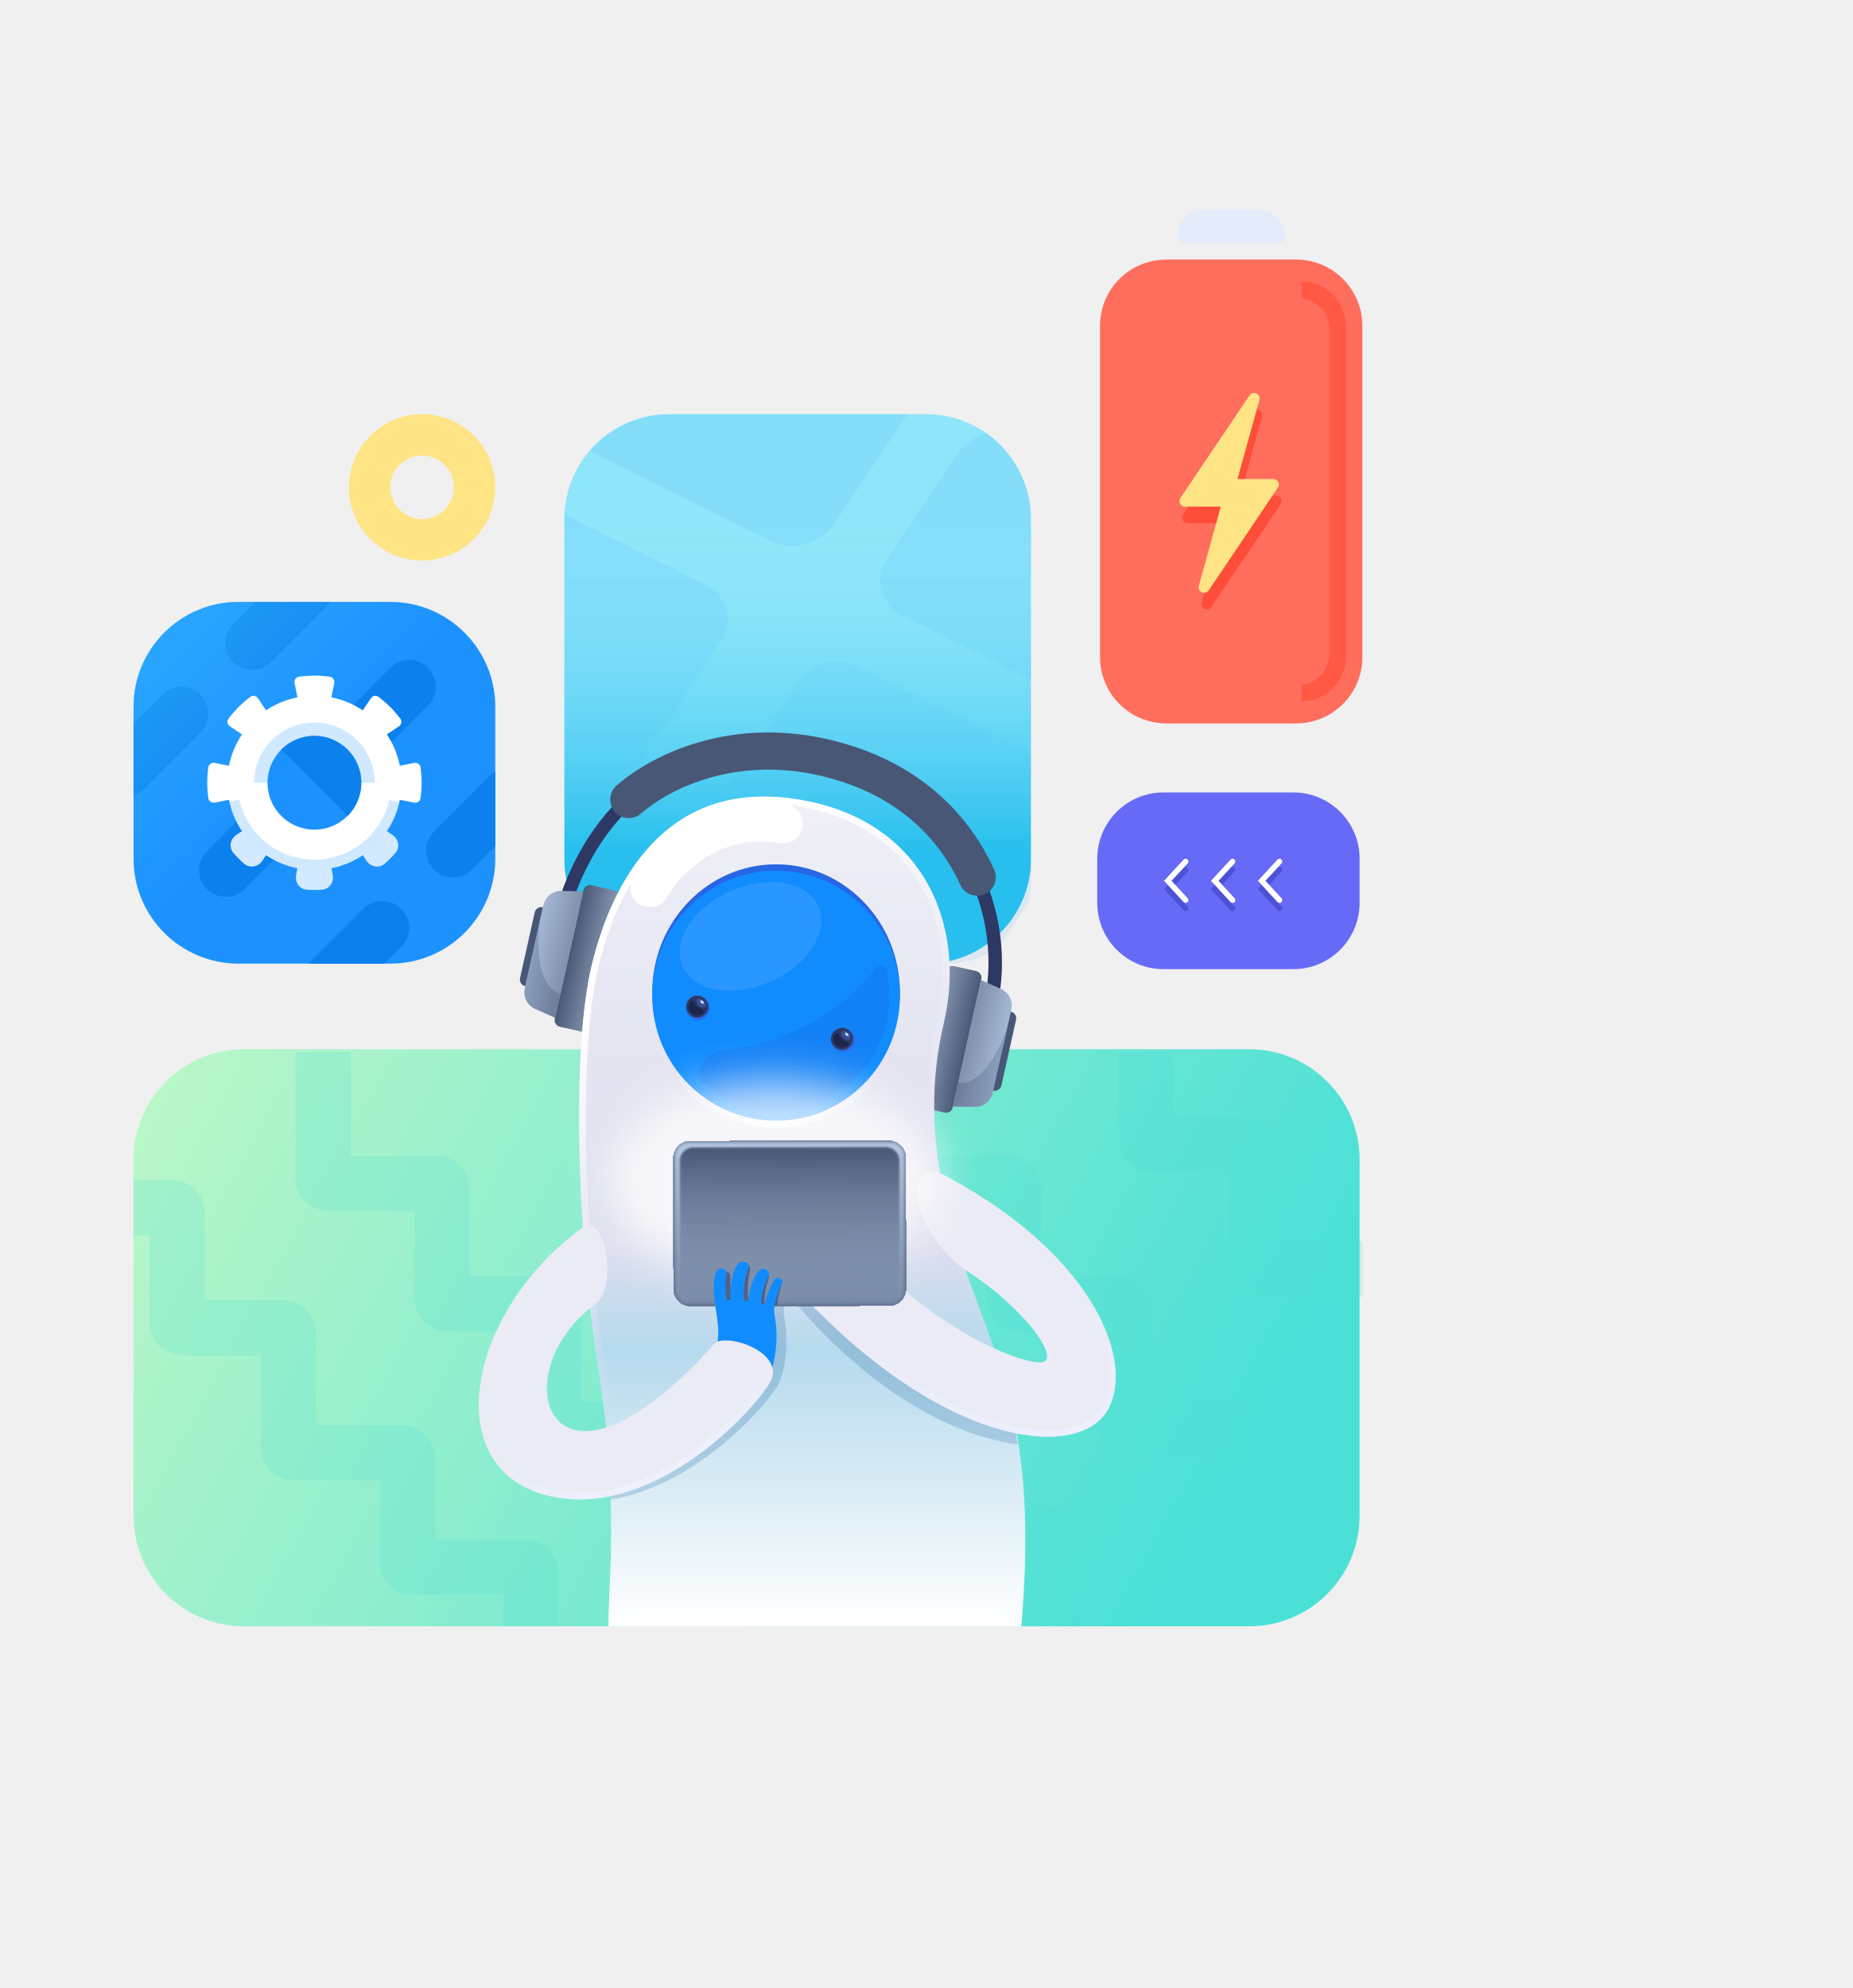
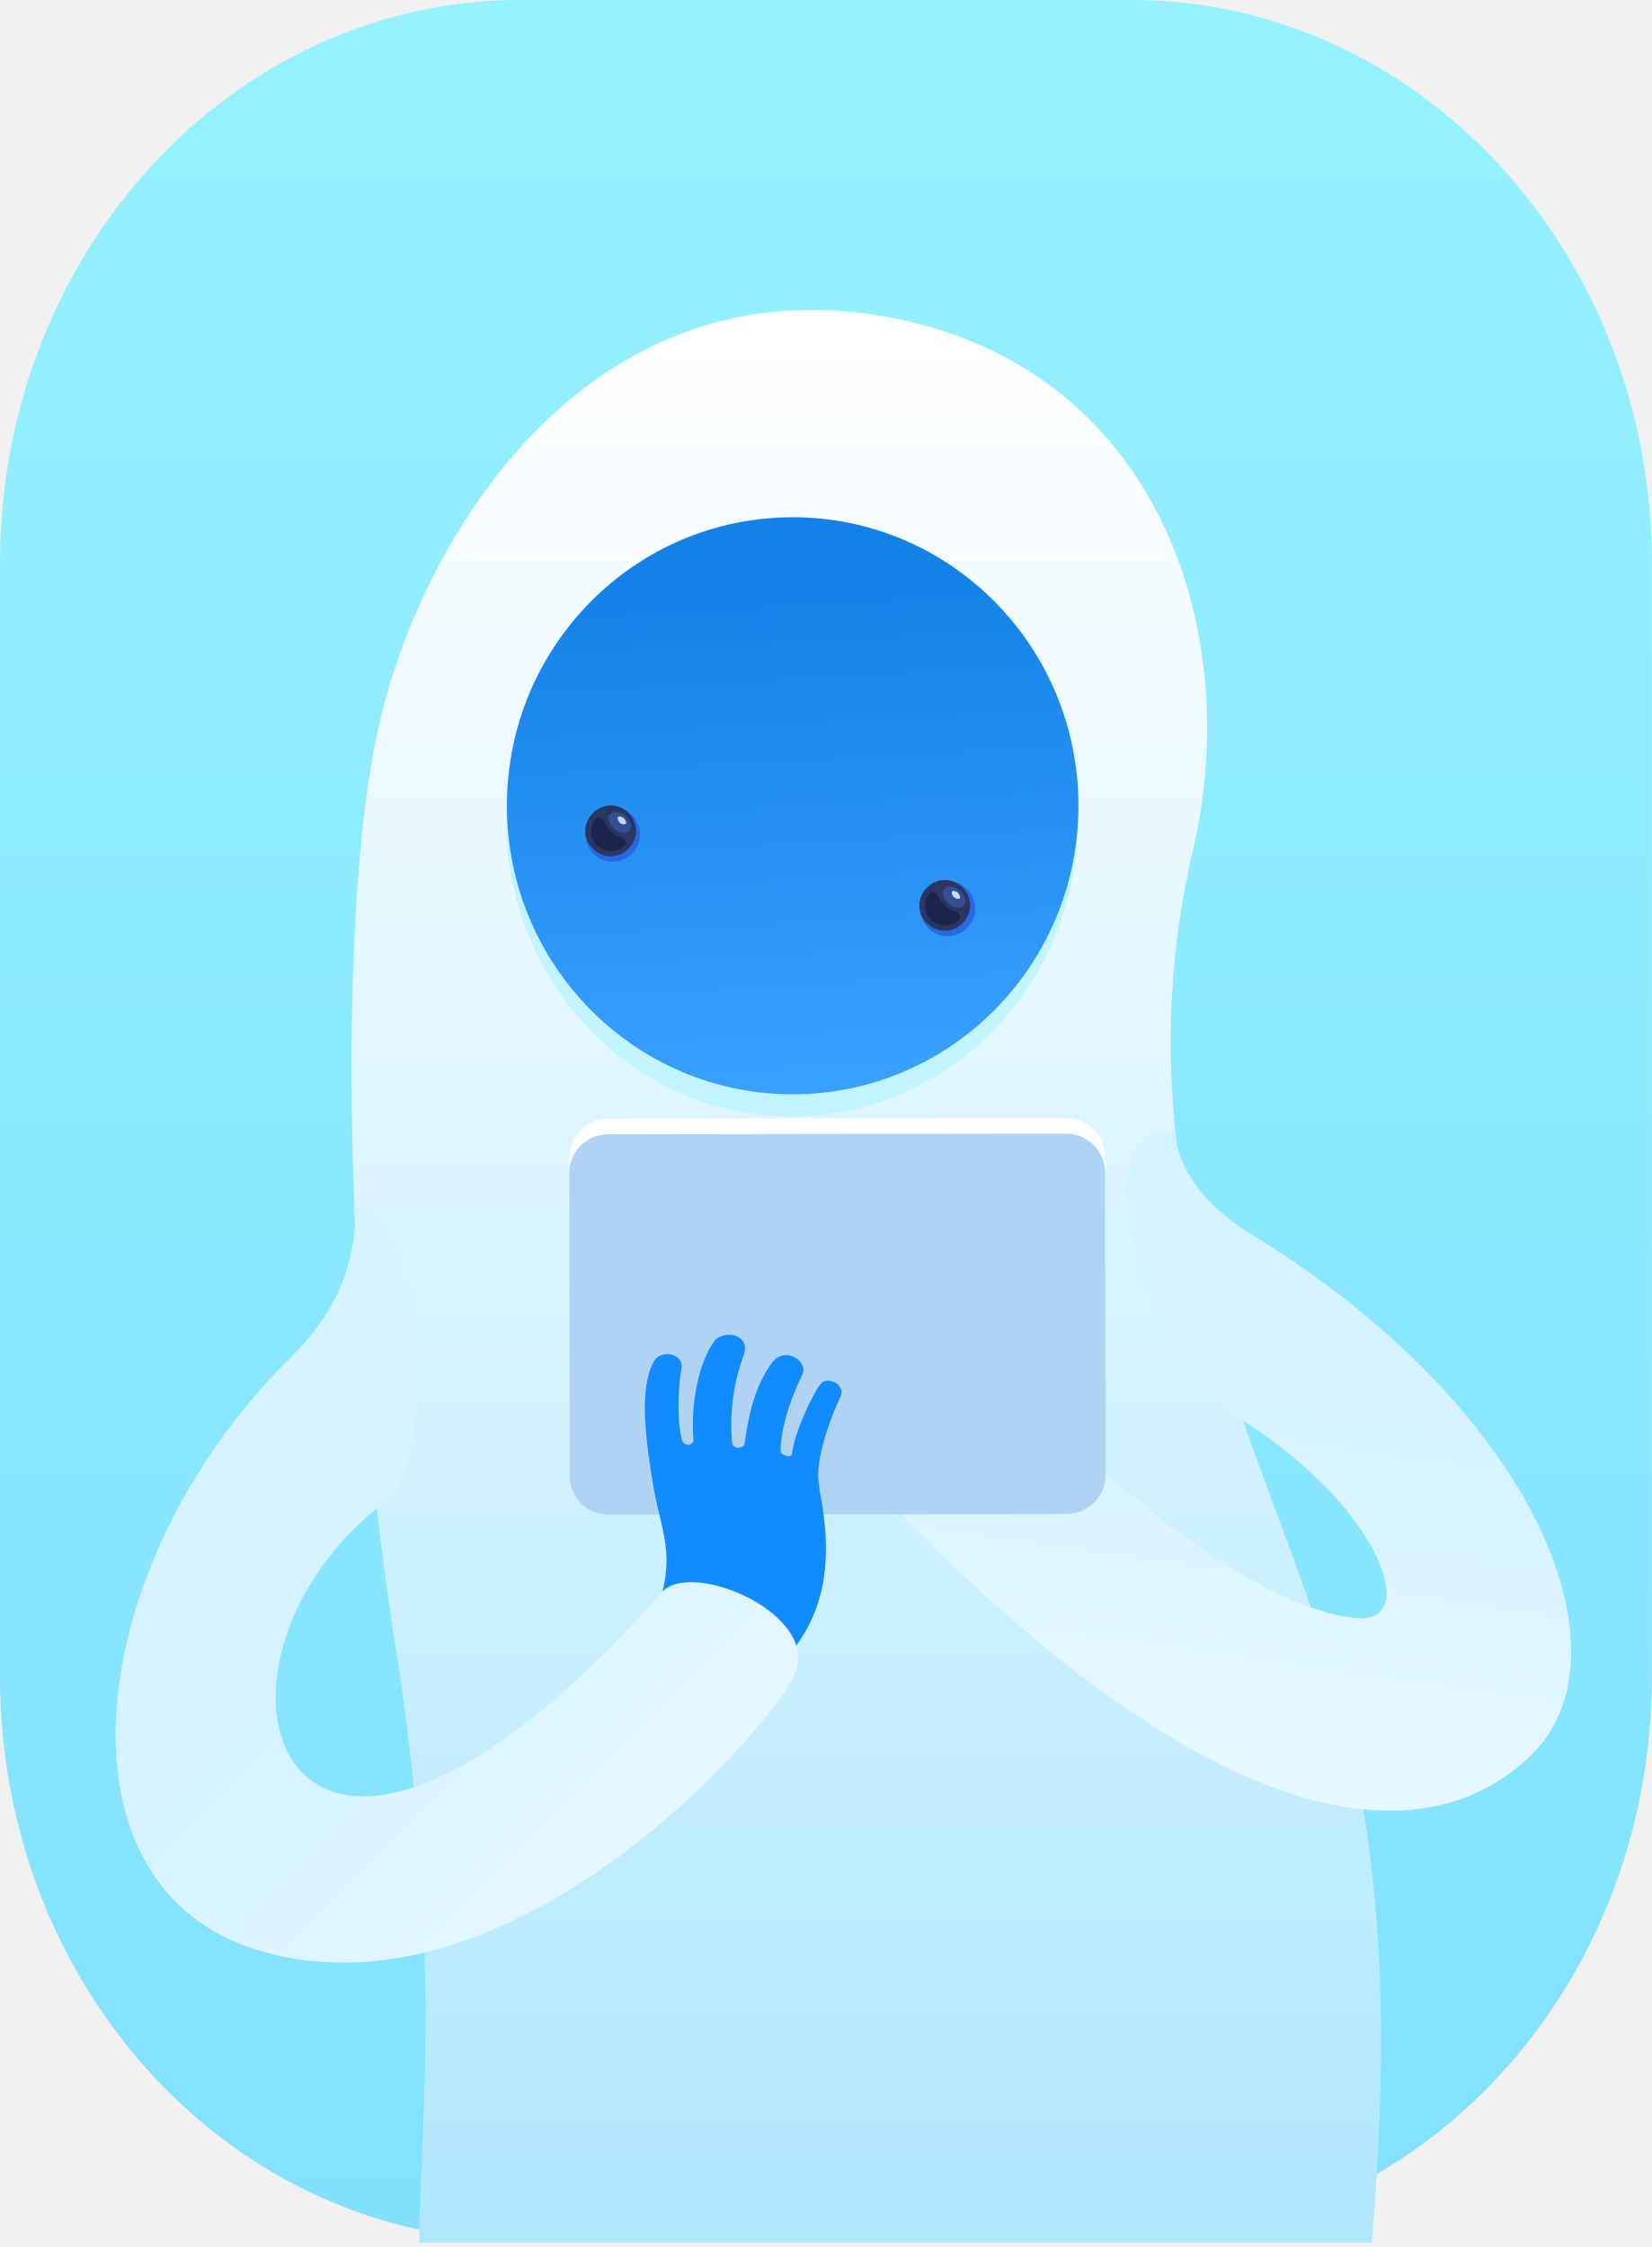
- <svg xmlns="http://www.w3.org/2000/svg" width="671" height="720" viewBox="0 0 671 720" fill="none">
-   <path d="M335.361 349C356.348 349 373.361 331.987 373.361 311L373.361 188C373.361 167.013 356.348 150 335.361 150L242.361 150C221.374 150 204.361 167.013 204.361 188L204.361 311C204.361 331.987 221.374 349 242.361 349L335.361 349Z" fill="#8FE6FA" />
-   <mask id="mask0" mask-type="alpha" maskUnits="userSpaceOnUse" x="204" y="150" width="170" height="199">
-     <path d="M335.361 150C356.348 150 373.361 167.013 373.361 188L373.361 319C373.361 335.569 359.929 349 343.361 349L234.361 349C217.792 349 204.361 335.569 204.361 319L204.361 188C204.361 167.013 221.374 150 242.361 150L335.361 150Z" fill="#1F96FF" />
-   </mask>
-   <g mask="url(#mask0)">
-     <rect width="100.396" height="114.363" rx="14" transform="matrix(-0.555812 0.831308 -0.894944 -0.446178 399.837 286.027)" fill="#1F96FF" fill-opacity="0.1" />
-     <rect width="77.832" height="83.724" rx="16" transform="matrix(-0.555812 0.831308 -0.894944 -0.446178 430.549 188.355)" fill="#1F96FF" fill-opacity="0.1" />
-     <rect width="97.869" height="105.278" rx="16" transform="matrix(-0.555812 0.831308 -0.894944 -0.446178 269.976 218.973)" fill="#1F96FF" fill-opacity="0.1" />
-     <rect width="95.386" height="102.607" rx="16" transform="matrix(-0.555812 0.831308 -0.894944 -0.446178 346.205 123.781)" fill="#1F96FF" fill-opacity="0.1" />
-     <path d="M335.361 349C356.347 349 373.361 331.987 373.361 311L373.361 188C373.361 167.013 356.347 150 335.361 150L242.361 150C221.374 150 204.361 167.013 204.361 188L204.361 311C204.361 331.987 221.374 349 242.361 349L335.361 349Z" fill="url(#paint0_linear)" />
-   </g>
-   <path d="M48.361 549C48.361 571.091 66.269 589 88.361 589H452.361C474.452 589 492.361 571.091 492.361 549V420C492.361 397.909 474.452 380 452.361 380L88.361 380C66.269 380 48.361 397.909 48.361 420L48.361 549Z" fill="url(#paint1_linear)" />
-   <mask id="mask1" mask-type="alpha" maskUnits="userSpaceOnUse" x="48" y="381" width="446" height="208">
-     <path d="M48.361 559C48.361 575.569 61.792 589 78.361 589L463.361 589C479.929 589 493.361 575.569 493.361 559L493.361 411C493.361 394.431 479.929 381 463.361 381L78.361 381C61.792 381 48.361 394.431 48.361 411L48.361 559Z" fill="#4BE0D7" />
-   </mask>
-   <g mask="url(#mask1)">
-     <g opacity="0.2">
-       <path d="M324.086 376.305V426.616C324.086 427.721 324.982 428.616 326.086 428.616H365.134C366.239 428.616 367.134 429.512 367.134 430.616V470.209C367.134 471.314 368.03 472.209 369.134 472.209H405.458C406.562 472.209 407.458 473.105 407.458 474.209V515.437C407.458 516.542 408.353 517.437 409.458 517.437H450.506" stroke="#4ADAD1" stroke-width="20" />
-       <path d="M372.039 318.544V368.856C372.039 369.96 372.934 370.856 374.039 370.856H413.087C414.191 370.856 415.087 371.751 415.087 372.856V412.449C415.087 413.553 415.982 414.449 417.087 414.449H453.41C454.515 414.449 455.41 415.344 455.41 416.449V457.676C455.41 458.781 456.306 459.676 457.41 459.676H498.458" stroke="#4ADAD1" stroke-width="20" />
-       <path d="M221.642 376.305V426.616C221.642 427.721 222.538 428.616 223.642 428.616H262.69C263.795 428.616 264.69 429.512 264.69 430.616V470.209C264.69 471.314 265.586 472.209 266.69 472.209H303.014C304.119 472.209 305.014 473.105 305.014 474.209V515.437C305.014 516.542 305.909 517.437 307.014 517.437H346.062C347.167 517.437 348.062 518.333 348.062 519.437V553.581C348.062 554.686 348.958 555.581 350.062 555.581H378.757C379.862 555.581 380.757 556.476 380.757 557.581V601.899" stroke="#4ADAD1" stroke-width="20" />
-       <path d="M117.019 376.305V426.616C117.019 427.721 117.915 428.616 119.019 428.616H158.067C159.172 428.616 160.067 429.512 160.067 430.616V470.209C160.067 471.314 160.963 472.209 162.067 472.209H198.391C199.496 472.209 200.391 473.105 200.391 474.209V515.437C200.391 516.542 201.286 517.437 202.391 517.437H241.439C242.544 517.437 243.439 518.333 243.439 519.437V556.851C243.439 557.955 244.335 558.851 245.439 558.851H286.122C287.227 558.851 288.122 559.746 288.122 560.851V596.45" stroke="#4ADAD1" stroke-width="20" />
-       <path d="M21.115 385.023V435.335C21.115 436.439 22.01 437.335 23.115 437.335H62.163C63.267 437.335 64.163 438.23 64.163 439.335V478.928C64.163 480.032 65.058 480.928 66.163 480.928H102.486C103.591 480.928 104.486 481.823 104.486 482.928V524.155C104.486 525.26 105.382 526.155 106.486 526.155H145.535C146.639 526.155 147.535 527.051 147.535 528.155V565.569C147.535 566.673 148.43 567.569 149.535 567.569H190.217C191.322 567.569 192.217 568.464 192.217 569.569V605.168" stroke="#4ADAD1" stroke-width="20" />
-     </g>
-   </g>
-   <path fill-rule="evenodd" clip-rule="evenodd" d="M237.875 284.84C223.276 294.401 213.439 309.308 207.883 325.092L203.267 323.467C209.084 306.941 219.482 291.035 235.194 280.745C250.962 270.417 271.845 265.905 298.251 271.797C351.437 283.664 367.629 329.638 361.696 361.553L356.884 360.659C362.425 330.852 347.346 287.766 297.186 276.574C271.919 270.936 252.416 275.316 237.875 284.84Z" fill="#2D3963" />
-   <path fill-rule="evenodd" clip-rule="evenodd" d="M296.254 280.752C266.208 274.048 242.616 285.478 232.139 294.644C229.342 297.091 225.09 296.808 222.643 294.01C220.196 291.213 220.479 286.962 223.276 284.515C236.486 272.957 264.351 259.844 299.185 267.616C334.023 275.39 351.727 296.669 360.005 314.899C361.541 318.283 360.043 322.272 356.659 323.808C353.275 325.345 349.286 323.847 347.75 320.463C340.915 305.41 326.298 287.456 296.254 280.752Z" fill="#485776" />
-   <path d="M211.271 322.467C211.565 321.148 212.873 320.317 214.192 320.612L222.229 322.405C223.548 322.699 224.379 324.007 224.085 325.326L213.714 371.806C213.419 373.125 212.112 373.956 210.793 373.661L202.755 371.868C201.436 371.574 200.605 370.266 200.9 368.947L211.271 322.467Z" fill="url(#paint2_linear)" />
-   <path d="M196.783 327.777C197.461 324.736 200.191 322.595 203.306 322.661L211.22 322.827L201.005 368.606L193.771 365.393C190.924 364.128 189.363 361.03 190.042 357.988L196.783 327.777Z" fill="url(#paint3_linear)" />
-   <path d="M193.633 330.458C193.932 329.115 195.264 328.269 196.607 328.569L190.221 357.185C188.879 356.886 188.033 355.554 188.333 354.211L193.633 330.458Z" fill="#485776" />
-   <g style="mix-blend-mode:multiply">
-     <path fill-rule="evenodd" clip-rule="evenodd" d="M202.863 359.804C196.744 358.866 193.499 346.904 195.616 333.086C195.63 332.999 195.643 332.912 195.657 332.825L190.042 357.988C189.364 361.03 190.924 364.128 193.772 365.393L201.006 368.606L202.967 359.819C202.932 359.814 202.898 359.809 202.863 359.804Z" fill="#7385A0" fill-opacity="0.3" />
-   </g>
-   <path d="M355.378 354.622C355.673 353.303 354.842 351.995 353.523 351.7L345.485 349.907C344.166 349.613 342.858 350.444 342.564 351.763L332.193 398.242C331.899 399.561 332.73 400.869 334.049 401.164L342.086 402.957C343.405 403.251 344.713 402.421 345.007 401.102L355.378 354.622Z" fill="url(#paint4_linear)" />
-   <path d="M366.236 365.584C366.915 362.543 365.354 359.445 362.506 358.18L355.272 354.967L345.058 400.745L352.972 400.912C356.087 400.978 358.816 398.837 359.495 395.796L366.236 365.584Z" fill="url(#paint5_linear)" />
-   <path d="M367.945 369.356C368.245 368.013 367.399 366.682 366.057 366.382L359.671 394.999C361.014 395.298 362.346 394.453 362.645 393.11L367.945 369.356Z" fill="#485776" />
-   <g style="mix-blend-mode:multiply">
-     <path fill-rule="evenodd" clip-rule="evenodd" d="M347.118 391.989C353.056 393.742 361.078 384.294 365.036 370.886C365.06 370.803 365.084 370.721 365.108 370.638L359.495 395.796C358.816 398.837 356.087 400.978 352.971 400.912L345.058 400.746L347.018 391.959C347.051 391.969 347.085 391.98 347.118 391.989Z" fill="#7385A0" fill-opacity="0.3" />
-   </g>
-   <path d="M341.769 370.544C333.35 406.324 341.421 438.316 353.207 469.886C364.993 501.457 375.194 526.339 369.861 589H220.361C220.087 576.208 224.398 544.394 216.673 495.876C208.947 447.358 207.008 380.147 214.223 349.917C221.438 319.688 240.742 282.566 287.467 289.301C334.192 296.036 350.188 334.763 341.769 370.544Z" fill="url(#paint6_linear)" />
-   <path fill-rule="evenodd" clip-rule="evenodd" d="M350.915 470.742C339.073 439.025 330.801 406.475 339.387 369.983C343.478 352.596 341.603 334.632 333.186 320.268C324.807 305.968 309.808 294.994 287.118 291.723C264.562 288.472 248.842 295.776 237.806 307.43C226.657 319.205 220.164 335.57 216.603 350.486C213.072 365.281 211.744 389.381 212.292 415.988C212.838 442.537 215.246 471.357 219.089 495.491C225.097 533.219 223.768 561.004 222.985 577.358C222.757 582.122 222.576 585.916 222.635 588.704C222.648 589.311 222.992 590.184 224.35 591.311C225.703 592.434 227.788 593.566 230.58 594.659C236.144 596.838 243.926 598.641 252.65 600.083C270.06 602.959 290.68 604.31 303.482 604.53C316.198 604.75 331.015 603.431 343.382 600.859C349.569 599.573 355.066 597.988 359.351 596.164C363.373 594.451 365.988 592.668 367.273 591.005C369.853 560.179 368.68 537.979 365.441 519.644C362.179 501.17 356.807 486.526 350.915 470.742ZM369.656 591.867C374.989 529.206 364.993 501.457 353.207 469.886C341.421 438.316 333.35 406.324 341.769 370.544C350.188 334.763 334.192 296.036 287.467 289.301C240.742 282.566 221.438 319.688 214.223 349.917C207.008 380.147 208.947 447.358 216.673 495.876C222.63 533.292 221.327 560.63 220.545 577.048C220.313 581.919 220.126 585.83 220.189 588.757C220.463 601.549 277.664 606.533 303.439 606.977C329.215 607.421 363.434 601.644 369.656 591.867Z" fill="url(#paint7_linear)" />
-   <path fill-rule="evenodd" clip-rule="evenodd" d="M282.363 305.351C264.31 302.086 249.149 312.193 241.492 325.061C239.474 328.45 235.091 329.563 231.702 327.546C228.312 325.529 227.2 321.146 229.217 317.756C239.139 301.083 259.613 286.721 284.905 291.295C288.787 291.997 291.364 295.713 290.662 299.594C289.96 303.476 286.245 306.053 282.363 305.351Z" fill="white" />
-   <g style="mix-blend-mode:multiply" opacity="0.5">
-     <path fill-rule="evenodd" clip-rule="evenodd" d="M221.105 543.081C220.898 535.483 220.424 527.081 219.517 517.893C228.589 515.87 243.275 509.105 262.278 486.813C262.593 486.67 262.937 486.552 263.306 486.458C263.891 482.792 263.54 480.224 262.846 475.572C262.707 474.744 262.503 473.422 262.381 472.578C261.966 469.19 261.326 463.727 263.118 460.616C264.198 459.066 266.889 459.885 266.546 461.623C266.145 463.955 265.946 467.868 266.582 470.617C266.881 471.589 268.214 471.41 268.054 470.456C267.704 466.542 268.623 460.747 270.847 457.977C272.192 456.713 275.376 457.392 274.404 459.975C273.431 462.558 272.531 466.513 272.953 470.969C272.975 471.906 274.458 471.764 274.54 471.107C275.15 466.246 276.309 463.192 277.965 460.928C279.621 458.663 282.646 460.721 281.822 462.404C280.997 464.087 279.138 468.212 279.074 472.073C279.091 472.581 280.435 473.02 280.517 472.363C280.88 469.473 283.282 464.572 284.15 463.544C285.019 462.517 287.417 463.684 286.628 465.227C285.839 466.77 283.559 472.434 283.853 475.674C283.883 476.295 283.995 476.928 284.119 477.623C284.155 477.828 284.193 478.039 284.229 478.256C285.029 483.013 285.265 492.389 282.631 499.734C282.498 500.136 282.324 500.544 282.109 500.956C277.949 508.898 251.76 538.402 221.105 543.081ZM360.945 491.7C364.041 501.349 366.685 511.469 368.503 523.136C346.555 520.161 317.508 505.869 288.623 472.595C283.012 466.957 302.742 452.558 315.403 462.656C331.18 477.294 348.134 486.715 360.945 491.7Z" fill="#9BBFD9" />
-   </g>
-   <path fill-rule="evenodd" clip-rule="evenodd" d="M292.096 470.726C343.452 524.607 391.86 529.237 401.542 509.874C411.224 490.51 393.123 451.784 339.663 424.422C325.055 422.486 332.928 448.416 349.345 459.781C371.234 473.672 385.741 493.982 376.285 493.457C366.83 492.932 339.287 481.023 315.636 455.98C303.668 445.068 286.869 464.731 292.096 470.726Z" fill="#EAEBF5" />
-   <path fill-rule="evenodd" clip-rule="evenodd" d="M350.661 457.797C361.797 464.871 371.095 473.591 376.458 480.576C379.081 483.993 381.004 487.3 381.485 489.944C381.728 491.28 381.691 492.973 380.532 494.298C379.367 495.63 377.659 495.917 376.153 495.834C370.869 495.54 361.229 492.21 350.121 485.99C338.928 479.722 325.959 470.362 313.969 457.682C311.526 455.484 308.955 454.884 306.473 455.199C303.88 455.528 301.239 456.882 298.963 458.824C296.687 460.766 294.953 463.144 294.09 465.258C293.188 467.468 293.482 468.658 293.867 469.133C319.314 495.817 343.88 510.147 363.083 515.472C372.698 518.139 380.856 518.519 387.076 517.176C393.277 515.837 397.398 512.838 399.413 508.809C403.707 500.221 402.075 486.646 392.279 471.436C382.601 456.409 365.186 440.23 338.962 426.738C337.67 426.617 336.802 426.8 336.232 427.07C335.642 427.35 335.195 427.805 334.873 428.515C334.163 430.08 334.116 432.819 335.158 436.458C337.205 443.605 342.947 452.441 350.661 457.797ZM339.663 424.422C393.123 451.784 411.224 490.51 401.542 509.874C391.86 529.237 343.452 524.607 292.096 470.726C286.869 464.731 303.668 445.068 315.636 455.98C339.287 481.023 366.83 492.932 376.285 493.457C385.741 493.982 371.234 473.672 349.345 459.781C332.928 448.416 325.055 422.486 339.663 424.422Z" fill="url(#paint8_linear)" />
-   <path d="M281.045 405.909C305.817 405.909 325.898 385.119 325.898 359.472C325.898 333.826 305.817 313.035 281.045 313.035C256.273 313.035 236.191 333.826 236.191 359.472C236.191 385.119 256.273 405.909 281.045 405.909Z" fill="#2766E4" />
-   <path d="M281.045 405.911C305.817 405.911 325.898 385.635 325.898 360.624C325.898 335.613 305.817 315.337 281.045 315.337C256.273 315.337 236.191 335.613 236.191 360.624C236.191 385.635 256.273 405.911 281.045 405.911Z" fill="#108CFF" />
-   <path fill-rule="evenodd" clip-rule="evenodd" d="M328.345 360.623C328.345 386.964 307.19 408.357 281.045 408.357C254.899 408.357 233.744 386.964 233.744 360.623C233.744 334.283 254.899 312.89 281.045 312.89C307.19 312.89 328.345 334.283 328.345 360.623ZM325.898 360.623C325.898 385.634 305.817 405.91 281.045 405.91C256.273 405.91 236.191 385.634 236.191 360.623C236.191 335.612 256.273 315.337 281.045 315.337C305.817 315.337 325.898 335.612 325.898 360.623Z" fill="url(#paint9_radial)" />
-   <path d="M276.908 356.364C290.795 351.154 299.757 339.212 296.927 329.69C294.096 320.169 280.544 316.674 266.657 321.884C252.77 327.094 243.808 339.036 246.638 348.558C249.469 358.079 263.021 361.574 276.908 356.364Z" fill="#2997FF" />
-   <path d="M321.183 351.598C320.742 349.59 318.13 349.259 316.892 350.9C309.237 361.044 297.211 370.05 282.606 375.53C275.616 378.152 268.666 379.73 262.053 380.341C254.924 380.999 249.931 388.69 255.52 393.164C262.532 398.779 271.4 402.132 281.045 402.132C303.751 402.132 322.157 383.548 322.157 360.623C322.157 357.524 321.821 354.504 321.183 351.598Z" fill="#1381F6" />
-   <path d="M248.456 364.89C248.364 367.241 250.223 369.32 252.574 369.412C254.926 369.504 257.005 367.645 257.097 365.294C257.189 362.942 255.33 360.864 252.978 360.772C250.645 360.589 248.566 362.447 248.456 364.89Z" fill="#2968E5" />
-   <path d="M248.485 364.382C248.429 366.551 250.051 368.393 252.293 368.558C254.462 368.613 256.304 366.991 256.469 364.749C256.524 362.58 254.903 360.738 252.66 360.573C250.491 360.518 248.631 362.231 248.485 364.382Z" fill="#2B3760" />
-   <path d="M252.388 361.941C251.895 362.506 252.168 363.509 253.061 364.257C253.863 364.986 254.975 365.114 255.467 364.549C255.96 363.984 255.687 362.982 254.794 362.234C253.901 361.486 252.88 361.376 252.388 361.941Z" fill="#364D98" />
-   <path d="M253.626 362.38C253.499 362.544 253.608 362.945 253.918 363.291C254.246 363.547 254.61 363.62 254.829 363.474C254.975 363.219 254.848 362.909 254.538 362.562C254.21 362.307 253.754 362.216 253.626 362.38Z" fill="#C3D8F8" />
-   <path d="M254.136 365.513C254.664 365.714 255.12 366.279 254.737 366.771C254.135 367.409 253.296 367.81 252.367 367.719C250.671 367.663 249.268 366.15 249.415 364.473C249.469 363.725 249.688 363.106 250.163 362.632C250.546 362.14 251.293 362.669 251.548 363.289C251.73 363.799 252.185 364.364 252.677 364.747C253.078 365.112 253.589 365.404 254.136 365.513Z" fill="#1B244A" />
-   <path d="M301.053 376.566C300.961 378.917 302.82 380.996 305.171 381.088C307.523 381.18 309.602 379.321 309.694 376.97C309.785 374.618 307.927 372.539 305.575 372.447C303.242 372.264 301.163 374.123 301.053 376.566Z" fill="#2968E5" />
-   <path d="M300.919 376.077C300.864 378.246 302.485 380.088 304.727 380.252C306.897 380.308 308.738 378.686 308.903 376.444C308.959 374.275 307.337 372.433 305.095 372.268C302.925 372.213 301.066 373.926 300.919 376.077Z" fill="#2B3760" />
-   <path d="M304.82 373.635C304.327 374.2 304.6 375.203 305.493 375.951C306.295 376.68 307.407 376.808 307.9 376.243C308.392 375.678 308.119 374.675 307.226 373.928C306.333 373.18 305.312 373.07 304.82 373.635Z" fill="#364D98" />
-   <path d="M306.059 374.073C305.931 374.237 306.041 374.638 306.35 374.985C306.678 375.24 307.043 375.313 307.262 375.167C307.408 374.912 307.28 374.602 306.97 374.256C306.642 374 306.187 373.909 306.059 374.073Z" fill="#C3D8F8" />
-   <path d="M306.569 377.207C307.097 377.408 307.553 377.973 307.17 378.465C306.568 379.103 305.729 379.503 304.8 379.412C303.104 379.357 301.701 377.843 301.848 376.166C301.903 375.419 302.122 374.799 302.596 374.325C302.979 373.833 303.726 374.362 303.981 374.982C304.163 375.492 304.619 376.058 305.111 376.441C305.512 376.805 306.022 377.097 306.569 377.207Z" fill="#1B244A" />
-   <g opacity="0.74" filter="url(#filter0_f)">
-     <path d="M340.201 427.835C340.201 447.98 313.327 464.312 280.177 464.312C247.026 464.312 220.153 447.98 220.153 427.835C220.153 407.689 247.026 391.357 280.177 391.357C313.327 391.357 340.201 407.689 340.201 427.835Z" fill="white" />
-   </g>
-   <g filter="url(#filter1_i)">
-     <path d="M243.873 419.419C243.868 416.04 246.603 413.297 249.981 413.292L321.872 413.182C325.251 413.177 327.994 415.911 327.999 419.29L328.072 466.762C328.077 470.141 325.342 472.884 321.964 472.889L250.073 472.999C246.694 473.004 243.951 470.269 243.946 466.891L243.873 419.419Z" fill="url(#paint10_linear)" />
-   </g>
-   <g filter="url(#filter2_f)">
-     <path d="M246.172 420.463C246.167 417.76 248.355 415.565 251.058 415.561L320.802 415.454C323.505 415.45 325.7 417.638 325.704 420.341L325.773 465.503C325.777 468.206 323.589 470.401 320.886 470.405L251.142 470.512C248.439 470.516 246.245 468.328 246.241 465.625L246.172 420.463Z" fill="url(#paint11_linear)" />
-   </g>
-   <path fill-rule="evenodd" clip-rule="evenodd" d="M281.513 472.809C281.753 469.791 282.654 466.359 283.062 465.178C283.624 463.547 281.324 462.653 280.638 463.778C279.979 464.857 278.396 469.655 278.234 472.628L281.513 472.809ZM276.855 472.552C276.617 468.771 277.838 464.628 278.403 462.903C278.984 461.129 276.023 459.416 274.745 461.865C273.467 464.314 272.727 466.924 272.662 471.848C272.659 472.036 272.551 472.195 272.395 472.306L276.855 472.552ZM271.344 472.248L261.098 471.683C260.597 468.237 260.314 463.997 261.255 461.633C262.081 459.962 264.613 460.475 264.476 462.251C264.346 464.625 264.52 468.483 265.376 471.156C265.746 472.093 266.941 471.763 266.699 470.828C265.986 466.959 266.355 461.808 268.1 458.789C269.196 457.374 272.162 457.692 271.538 460.382C270.913 463.073 270.37 467.486 271.203 471.89C271.222 472.041 271.272 472.159 271.344 472.248Z" fill="#2D3963" fill-opacity="0.52" />
-   <path d="M259.638 460.236C257.846 463.348 258.486 468.811 258.901 472.199C259.023 473.042 259.227 474.364 259.366 475.193C260.28 481.313 260.599 483.824 258.973 489.976C257.348 496.128 277.156 503.823 279.358 496.36C281.469 489.622 281.552 482.648 280.749 477.877C280.589 476.923 280.412 476.1 280.373 475.294C280.079 472.055 282.359 466.39 283.148 464.847C283.937 463.304 281.539 462.137 280.671 463.165C279.802 464.193 277.4 469.093 277.038 471.983C276.955 472.64 275.611 472.202 275.594 471.694C275.659 467.832 277.517 463.708 278.342 462.025C279.166 460.342 276.141 458.284 274.485 460.548C272.83 462.812 271.67 465.867 271.06 470.728C270.978 471.385 269.495 471.527 269.473 470.59C269.051 466.133 269.951 462.179 270.924 459.596C271.896 457.013 268.712 456.333 267.367 457.598C265.143 460.368 264.224 466.162 264.574 470.076C264.734 471.03 263.401 471.209 263.102 470.238C262.467 467.489 262.665 463.575 263.066 461.244C263.409 459.505 260.718 458.686 259.638 460.236Z" fill="#108CFF" />
-   <path d="M197.41 541.383C236.149 551.682 273.977 509.936 279.05 500.252C284.123 490.567 265.676 483.188 259.22 486.109C199.268 553.594 180.778 498.045 215.409 472.428C224.187 465.935 218.973 438.778 210.951 444.604C169.299 474.854 158.672 531.083 197.41 541.383Z" fill="#EAEBF5" />
-   <path fill-rule="evenodd" clip-rule="evenodd" d="M267.876 510.572C272.691 505.51 275.827 501.275 276.941 499.147C277.812 497.485 277.674 496.059 276.919 494.703C276.094 493.219 274.47 491.753 272.292 490.529C270.142 489.32 267.651 488.46 265.359 488.072C263.289 487.722 261.65 487.802 260.614 488.123C245.686 504.846 233.129 514.207 223.103 518.252C212.966 522.341 204.896 521.13 200.076 515.774C195.426 510.606 194.602 502.399 196.923 494.213C199.273 485.931 204.93 477.219 213.993 470.514C215.482 469.413 216.629 467.206 217.202 464.091C217.764 461.044 217.699 457.512 217.135 454.309C216.561 451.045 215.528 448.453 214.416 447.078C213.872 446.406 213.473 446.225 213.291 446.185C213.195 446.164 212.92 446.116 212.35 446.53C191.969 461.332 179.296 482.421 176.386 500.846C174.933 510.046 175.931 518.435 179.431 525.058C182.9 531.622 188.933 536.665 198.022 539.082C216.396 543.967 234.794 536.555 249.498 526.355C256.812 521.281 263.105 515.588 267.876 510.572ZM259.22 486.109C265.676 483.188 284.123 490.567 279.05 500.252C273.977 509.936 236.149 551.682 197.41 541.383C158.672 531.083 169.299 474.854 210.951 444.604C218.973 438.778 224.187 465.935 215.409 472.428C180.778 498.045 199.268 553.594 259.22 486.109Z" fill="url(#paint12_linear)" />
-   <path d="M468.361 351C481.616 351 492.361 340.255 492.361 327L492.361 311C492.361 297.745 481.616 287 468.361 287L421.361 287C408.106 287 397.361 297.745 397.361 311L397.361 327C397.361 340.255 408.106 351 421.361 351L468.361 351Z" fill="#666AF6" />
-   <path fill-rule="evenodd" clip-rule="evenodd" d="M464.039 314.265C464.445 314.64 464.47 315.272 464.096 315.678L458.261 322L464.096 328.322C464.47 328.728 464.445 329.36 464.039 329.735C463.633 330.109 463.001 330.084 462.626 329.678L455.54 322L462.626 314.322C463.001 313.916 463.633 313.891 464.039 314.265Z" fill="#4D51D4" />
-   <path fill-rule="evenodd" clip-rule="evenodd" d="M447.039 314.265C447.445 314.64 447.47 315.272 447.096 315.678L441.261 322L447.096 328.322C447.47 328.728 447.445 329.36 447.039 329.735C446.633 330.109 446.001 330.084 445.626 329.678L438.54 322L445.626 314.322C446.001 313.916 446.633 313.891 447.039 314.265Z" fill="#4D51D4" />
-   <path fill-rule="evenodd" clip-rule="evenodd" d="M430.039 314.265C430.445 314.64 430.47 315.272 430.096 315.678L424.261 322L430.096 328.322C430.47 328.728 430.445 329.36 430.039 329.735C429.633 330.109 429.001 330.084 428.626 329.678L421.54 322L428.626 314.322C429.001 313.916 429.633 313.891 430.039 314.265Z" fill="#4D51D4" />
-   <path d="M152.861 195.5C163.354 195.5 171.861 186.993 171.861 176.5C171.861 166.007 163.354 157.5 152.861 157.5C142.367 157.5 133.861 166.007 133.861 176.5C133.861 186.993 142.367 195.5 152.861 195.5Z" stroke="#FFE485" stroke-width="15" />
-   <path d="M469.361 262C482.616 262 493.361 251.255 493.361 238L493.361 118C493.361 104.745 482.616 94 469.361 94L422.361 94C409.106 94 398.361 104.745 398.361 118L398.361 238C398.361 251.255 409.106 262 422.361 262L469.361 262Z" fill="#FF6E5D" />
-   <path d="M471.361 254C480.197 254 487.361 246.837 487.361 238L487.361 118C487.361 109.163 480.197 102 471.361 102L471.361 254Z" fill="#FF5844" />
-   <path d="M470.361 248C476.436 248 481.361 243.075 481.361 237L481.361 119C481.361 112.925 476.436 108 470.361 108L465.361 108L465.361 248L470.361 248Z" fill="#FF6E5D" />
-   <path d="M455.761 76C461.063 76 465.361 80.298 465.361 85.6C465.361 86.925 464.286 88 462.961 88L428.761 88C427.435 88 426.361 86.925 426.361 85.6C426.361 80.298 430.659 76 435.961 76L455.761 76Z" fill="#E4EBFA" />
-   <path d="M428.459 186.383L453.486 149.211C454.753 147.33 457.678 148.677 457.072 150.863L446.767 188.034C446.527 188.9 445.739 189.5 444.84 189.5H430.118C428.517 189.5 427.565 187.712 428.459 186.383Z" fill="#FE4D39" />
-   <path d="M463.762 182.617L438.736 219.789C437.469 221.67 434.543 220.323 435.15 218.137L445.455 180.966C445.695 180.1 446.483 179.5 447.382 179.5L462.103 179.5C463.705 179.5 464.657 181.288 463.762 182.617Z" fill="#FE4D39" />
-   <rect x="179.361" y="349" width="131" height="131" rx="38" transform="rotate(-180 179.361 349)" fill="#1D92FF" />
-   <mask id="mask2" mask-type="alpha" maskUnits="userSpaceOnUse" x="48" y="218" width="132" height="131">
-     <rect x="179.361" y="349" width="131" height="131" rx="38" transform="rotate(-180 179.361 349)" fill="#1D92FF" />
-   </mask>
-   <g mask="url(#mask2)">
-     <rect x="148.168" y="234.98" width="19.407" height="113.3" rx="9.704" transform="rotate(45 148.168 234.98)" fill="#0C81EE" />
-     <rect x="65.689" y="244.684" width="19.407" height="48.519" rx="9.704" transform="rotate(45 65.6895 244.684)" fill="#0C81EE" />
-     <rect x="111.781" y="198.592" width="19.407" height="48.519" rx="9.704" transform="rotate(45 111.781 198.592)" fill="#0C81EE" />
-     <rect x="138.467" y="322.313" width="19.407" height="48.519" rx="9.704" transform="rotate(45 138.467 322.313)" fill="#0C81EE" />
-     <rect x="184.558" y="273.796" width="19.407" height="48.519" rx="9.704" transform="rotate(45 184.558 273.796)" fill="#0C81EE" />
-   </g>
-   <rect x="179.361" y="349" width="131" height="131" rx="38" transform="rotate(-180 179.361 349)" fill="url(#paint13_linear)" />
-   <path d="M94.11 302.488C94.359 302.747 94.613 303.002 94.872 303.251C96.804 305.108 97.438 308.095 95.947 310.322L94.995 311.745C93.504 313.971 90.466 314.589 88.442 312.833C87.046 311.623 85.738 310.315 84.527 308.919C82.772 306.895 83.389 303.857 85.616 302.366L87.039 301.414C89.266 299.923 92.253 300.557 94.11 302.488Z" fill="#D2E9FF" />
-   <path d="M113.32 310.893C113.5 310.896 113.68 310.898 113.861 310.898C114.043 310.898 114.223 310.896 114.403 310.893C117.082 310.841 119.643 312.507 120.163 315.136L120.495 316.816C121.015 319.445 119.304 322.029 116.631 322.217C115.716 322.281 114.792 322.314 113.861 322.314C112.93 322.314 112.007 322.281 111.092 322.217C108.419 322.029 106.708 319.445 107.228 316.816L107.56 315.136C108.08 312.507 110.641 310.841 113.32 310.893Z" fill="#D2E9FF" />
-   <path d="M132.85 303.251C133.109 303.002 133.364 302.747 133.613 302.488C135.47 300.557 138.457 299.923 140.684 301.414L142.107 302.366C144.333 303.857 144.951 306.895 143.195 308.919C141.985 310.315 140.677 311.623 139.281 312.833C137.257 314.589 134.219 313.971 132.728 311.745L131.776 310.322C130.285 308.095 130.919 305.108 132.85 303.251Z" fill="#D2E9FF" />
-   <circle cx="113.861" cy="283.5" r="31.537" fill="white" />
-   <path fill-rule="evenodd" clip-rule="evenodd" d="M152.274 289.103C152.116 290.196 151.059 290.9 149.975 290.686L142.7 289.247C141.616 289.032 140.919 287.98 141.054 286.884C141.189 285.779 141.26 284.649 141.26 283.499C141.26 282.349 141.189 281.219 141.054 280.114C140.919 279.017 141.616 277.965 142.7 277.751L149.975 276.312C151.059 276.097 152.116 276.802 152.274 277.895C152.539 279.725 152.676 281.596 152.676 283.499C152.676 285.402 152.539 287.273 152.274 289.103ZM144.983 260.3C145.644 261.185 145.394 262.431 144.476 263.045L138.314 267.171C137.396 267.786 136.159 267.535 135.48 266.664C134.088 264.88 132.48 263.272 130.696 261.88C129.825 261.201 129.574 259.964 130.189 259.046L134.314 252.884C134.929 251.966 136.175 251.716 137.06 252.377C140.067 254.622 142.738 257.293 144.983 260.3ZM119.465 245.086C120.558 245.244 121.262 246.301 121.048 247.385L119.609 254.66C119.394 255.744 118.343 256.441 117.246 256.306C116.141 256.17 115.011 256.1 113.861 256.1C112.711 256.1 111.581 256.17 110.476 256.306C109.379 256.441 108.328 255.744 108.113 254.66L106.674 247.385C106.46 246.301 107.164 245.244 108.257 245.086C110.087 244.821 111.958 244.684 113.861 244.684C115.764 244.684 117.635 244.821 119.465 245.086ZM90.662 252.377C91.547 251.716 92.793 251.966 93.407 252.884L97.533 259.046C98.148 259.964 97.897 261.201 97.026 261.88C95.242 263.272 93.634 264.88 92.242 266.664C91.563 267.535 90.326 267.786 89.408 267.171L83.246 263.045C82.328 262.431 82.078 261.185 82.739 260.3C84.984 257.293 87.655 254.622 90.662 252.377ZM77.747 276.312C76.663 276.097 75.606 276.802 75.448 277.895C75.183 279.725 75.046 281.596 75.046 283.499C75.046 285.402 75.183 287.273 75.448 289.103C75.606 290.196 76.663 290.9 77.747 290.686L85.022 289.247C86.106 289.032 86.803 287.98 86.668 286.884C86.532 285.779 86.462 284.649 86.462 283.499C86.462 282.349 86.532 281.219 86.668 280.114C86.803 279.017 86.106 277.965 85.022 277.751L77.747 276.312Z" fill="white" />
-   <circle cx="113.861" cy="283.499" r="16.982" fill="#1D92FF" />
-   <path d="M135.694 283.5C135.694 280.633 135.13 277.794 134.032 275.145C132.935 272.496 131.327 270.089 129.299 268.061C127.272 266.034 124.865 264.426 122.216 263.328C119.567 262.231 116.728 261.667 113.861 261.667C110.994 261.667 108.155 262.231 105.506 263.328C102.857 264.426 100.45 266.034 98.422 268.061C96.395 270.089 94.787 272.496 93.69 275.145C92.592 277.794 92.028 280.633 92.028 283.5L113.861 283.5H135.694Z" fill="#1D92FF" fill-opacity="0.2" />
-   <path d="M125.869 295.507C127.445 293.93 128.696 292.058 129.55 289.998C130.403 287.938 130.842 285.729 130.842 283.499C130.842 281.269 130.403 279.061 129.55 277.001C128.696 274.941 127.445 273.068 125.869 271.492C124.292 269.915 122.42 268.664 120.359 267.81C118.299 266.957 116.091 266.518 113.861 266.518C111.631 266.518 109.423 266.957 107.362 267.81C105.302 268.664 103.43 269.915 101.853 271.492L113.861 283.499L125.869 295.507Z" fill="#0C81EE" />
-   <path d="M83.086 290.391C84.647 297.365 88.532 303.602 94.102 308.08C99.672 312.557 106.599 315.01 113.746 315.036C120.892 315.062 127.836 312.66 133.439 308.223C139.042 303.786 142.972 297.578 144.584 290.615L140.987 289.782C139.563 295.929 136.093 301.411 131.147 305.328C126.2 309.245 120.069 311.366 113.759 311.343C107.449 311.32 101.334 309.155 96.416 305.201C91.498 301.248 88.068 295.741 86.689 289.584L83.086 290.391Z" fill="#1D92FF" fill-opacity="0.2" />
-   <path d="M427.459 180.383L452.486 143.211C453.753 141.33 456.678 142.677 456.072 144.863L445.767 182.034C445.527 182.9 444.739 183.5 443.84 183.5H429.118C427.517 183.5 426.565 181.712 427.459 180.383Z" fill="#FFE485" />
-   <path d="M462.762 176.617L437.736 213.789C436.469 215.67 433.543 214.323 434.15 212.137L444.455 174.966C444.695 174.1 445.483 173.5 446.382 173.5L461.103 173.5C462.705 173.5 463.657 175.288 462.762 176.617Z" fill="#FFE485" />
-   <path fill-rule="evenodd" clip-rule="evenodd" d="M464.039 311.265C464.445 311.64 464.47 312.272 464.096 312.678L458.261 319L464.096 325.322C464.47 325.728 464.445 326.36 464.039 326.735C463.633 327.109 463.001 327.084 462.626 326.678L455.54 319L462.626 311.322C463.001 310.916 463.633 310.891 464.039 311.265Z" fill="white" />
-   <path fill-rule="evenodd" clip-rule="evenodd" d="M447.039 311.265C447.445 311.64 447.47 312.272 447.096 312.678L441.261 319L447.096 325.322C447.47 325.728 447.445 326.36 447.039 326.735C446.633 327.109 446.001 327.084 445.626 326.678L438.54 319L445.626 311.322C446.001 310.916 446.633 310.891 447.039 311.265Z" fill="white" />
-   <path fill-rule="evenodd" clip-rule="evenodd" d="M430.039 311.265C430.445 311.64 430.47 312.272 430.096 312.678L424.261 319L430.096 325.322C430.47 325.728 430.445 326.36 430.039 326.735C429.633 327.109 429.001 327.084 428.626 326.678L421.54 319L428.626 311.322C429.001 310.916 429.633 310.891 430.039 311.265Z" fill="white" />
+ <svg xmlns="http://www.w3.org/2000/svg" width="297" height="404" viewBox="0 0 297 404" fill="none">
+   <path d="M0 101.3C0 45.3 41.9 0 93.6 0H203.4C255.1 0 297 45.4 297 101.3V301.5C297 357.5 255.1 402.8 203.4 402.8H93.6C41.9 402.8 0 357.4 0 301.5V101.3Z" fill="url(#paint0_linear)" />
+   <path d="M214.468 152.977C204.825 193.962 214.069 230.607 227.57 266.77C241.071 302.933 252.755 331.435 246.647 403.211H75.4C75.086 388.558 80.024 352.116 71.174 296.54C62.325 240.965 60.104 163.977 68.369 129.35C76.633 94.723 106 49.221 156.5 56.5C207 63.778 224.112 111.992 214.468 152.977Z" fill="url(#paint1_linear)" />
+   <path fill-rule="evenodd" clip-rule="evenodd" d="M157.569 267.732C216.395 329.451 255.236 335.056 275.282 315.583C293.79 297.604 276.425 253.537 225.454 222.214C221.219 219.612 212.281 213.636 211.136 203.327C194.403 201.11 204.34 242.177 223.145 255.196C248.218 271.107 255.185 291.557 244.354 290.956C233.524 290.354 211.624 279.527 184.532 250.841C170.824 238.342 151.582 260.865 157.569 267.732Z" fill="url(#paint2_linear)" />
+   <path d="M142.378 200.748C170.754 200.748 193.757 176.933 193.757 147.555C193.757 118.178 170.754 94.363 142.378 94.363C114.003 94.363 91 118.178 91 147.555C91 176.933 114.003 200.748 142.378 200.748Z" fill="#C2F4FF" />
+   <path d="M142.52 93C114.145 93 91.142 116.225 91.142 144.874C91.142 173.523 114.145 196.748 142.52 196.748C170.896 196.748 193.898 173.523 193.898 144.874C193.898 116.225 170.896 93 142.52 93Z" fill="url(#paint3_linear)" />
+   <path d="M105.19 149.761C105.085 152.455 107.214 154.836 109.907 154.941C112.601 155.046 114.982 152.917 115.087 150.224C115.193 147.53 113.064 145.149 110.37 145.044C107.697 144.834 105.316 146.963 105.19 149.761Z" fill="#2968E5" />
+   <path d="M105.222 149.178C105.159 151.663 107.016 153.773 109.585 153.962C112.069 154.025 114.179 152.167 114.368 149.599C114.431 147.114 112.574 145.005 110.005 144.816C107.52 144.752 105.39 146.714 105.222 149.178Z" fill="#2B3760" />
+   <path d="M109.692 146.384C109.128 147.031 109.441 148.179 110.464 149.036C111.383 149.871 112.656 150.018 113.22 149.371C113.784 148.724 113.471 147.575 112.449 146.719C111.426 145.862 110.256 145.737 109.692 146.384Z" fill="#364D98" />
+   <path d="M111.112 146.887C110.966 147.074 111.091 147.534 111.446 147.931C111.822 148.223 112.24 148.307 112.49 148.14C112.657 147.848 112.511 147.493 112.156 147.096C111.781 146.803 111.259 146.699 111.112 146.887Z" fill="#C3D8F8" />
+   <path d="M111.696 150.475C112.301 150.705 112.823 151.352 112.385 151.916C111.695 152.646 110.735 153.106 109.67 153.001C107.728 152.937 106.121 151.204 106.288 149.283C106.351 148.427 106.602 147.717 107.145 147.174C107.584 146.611 108.44 147.216 108.732 147.926C108.94 148.511 109.462 149.159 110.026 149.597C110.485 150.015 111.07 150.349 111.696 150.475Z" fill="#1B244A" />
+   <path d="M165.438 163.136C165.333 165.829 167.462 168.21 170.155 168.316C172.849 168.421 175.23 166.292 175.335 163.598C175.441 160.905 173.312 158.524 170.618 158.418C167.945 158.209 165.564 160.338 165.438 163.136Z" fill="#2968E5" />
+   <path d="M165.285 162.576C165.221 165.061 167.079 167.17 169.647 167.359C172.132 167.422 174.241 165.565 174.43 162.996C174.494 160.512 172.636 158.402 170.068 158.213C167.583 158.15 165.452 160.112 165.285 162.576Z" fill="#2B3760" />
+   <path d="M169.753 159.779C169.189 160.427 169.502 161.575 170.525 162.432C171.443 163.267 172.717 163.414 173.281 162.767C173.845 162.119 173.532 160.971 172.509 160.114C171.486 159.258 170.317 159.132 169.753 159.779Z" fill="#364D98" />
+   <path d="M171.173 160.28C171.027 160.468 171.152 160.928 171.507 161.324C171.882 161.617 172.3 161.7 172.551 161.534C172.718 161.241 172.572 160.886 172.217 160.489C171.841 160.197 171.319 160.092 171.173 160.28Z" fill="#C3D8F8" />
+   <path d="M171.757 163.871C172.362 164.101 172.884 164.748 172.445 165.312C171.756 166.042 170.795 166.501 169.73 166.397C167.788 166.333 166.181 164.6 166.349 162.679C166.412 161.822 166.663 161.113 167.206 160.57C167.644 160.006 168.5 160.612 168.792 161.322C169.001 161.907 169.523 162.554 170.086 162.993C170.546 163.411 171.13 163.745 171.757 163.871Z" fill="#1B244A" />
+   <path d="M102.331 208.155C102.325 204.285 105.458 201.143 109.328 201.137L191.676 201.011C195.546 201.005 198.688 204.137 198.694 208.008L198.778 262.385C198.784 266.255 195.651 269.397 191.781 269.403L109.433 269.529C105.562 269.535 102.42 266.403 102.414 262.532L102.331 208.155Z" fill="white" />
+   <path d="M102.331 210.962C102.325 207.092 105.458 203.949 109.328 203.943L191.676 203.817C195.546 203.811 198.688 206.944 198.694 210.814L198.778 265.191C198.784 269.062 195.651 272.204 191.781 272.21L109.433 272.336C105.562 272.342 102.42 269.209 102.414 265.339L102.331 210.962Z" fill="#B0D3F3" />
+   <path d="M117.643 244.621C115.093 249.047 116.003 256.819 116.594 261.64C116.767 262.84 117.057 264.721 117.256 265.9C118.555 274.606 121.239 278.194 118.926 286.946C116.614 295.698 139.848 306.727 142.981 296.11C149.853 286.946 148.82 276.507 147.678 269.718C147.45 268.361 147.198 267.19 147.142 266.044C146.724 261.435 149.968 253.376 151.091 251.181C152.213 248.986 148.802 247.325 147.566 248.788C146.33 250.25 142.913 257.222 142.397 261.334C142.28 262.268 140.368 261.644 140.344 260.922C140.435 255.428 143.079 249.559 144.252 247.165C145.426 244.771 141.121 241.843 138.766 245.064C136.41 248.286 134.761 252.632 133.893 259.547C133.776 260.482 131.667 260.684 131.634 259.351C131.035 253.011 132.315 247.385 133.699 243.709C135.083 240.034 130.552 239.068 128.639 240.867C125.474 244.808 124.168 253.052 124.665 258.62C124.893 259.978 122.996 260.232 122.571 258.85C121.667 254.939 121.949 249.371 122.52 246.054C123.008 243.581 119.178 242.416 117.643 244.621Z" fill="#108CFF" />
+   <path d="M47.907 351.092C92.28 362.89 136.814 312.646 142.625 301.553C148.436 290.46 124.08 280.073 118.926 286.373C50.253 363.675 30.057 299.025 69.726 269.681C79.781 262.244 73.133 210.972 63.943 217.646C63.943 227.382 60.381 236.102 52.344 243.991C14.865 280.778 7.579 340.37 47.907 351.092Z" fill="url(#paint4_linear)" />
  <defs>
-     <filter id="filter0_f" x="204.734" y="375.939" width="150.885" height="103.792" filterUnits="userSpaceOnUse" color-interpolation-filters="sRGB">
-       <feFlood flood-opacity="0" result="BackgroundImageFix" />
-       <feBlend mode="normal" in="SourceGraphic" in2="BackgroundImageFix" result="shape" />
-       <feGaussianBlur stdDeviation="7.709" result="effect1_foregroundBlur" />
-     </filter>
-     <filter id="filter1_i" x="243.864" y="413.172" width="84.218" height="59.836" filterUnits="userSpaceOnUse" color-interpolation-filters="sRGB">
-       <feFlood flood-opacity="0" result="BackgroundImageFix" />
-       <feBlend mode="normal" in="SourceGraphic" in2="BackgroundImageFix" result="shape" />
-       <feColorMatrix in="SourceAlpha" type="matrix" values="0 0 0 0 0 0 0 0 0 0 0 0 0 0 0 0 0 0 127 0" result="hardAlpha" />
-       <feOffset />
-       <feGaussianBlur stdDeviation="1.028" />
-       <feComposite in2="hardAlpha" operator="arithmetic" k2="-1" k3="1" />
-       <feColorMatrix type="matrix" values="0 0 0 0 0.318 0 0 0 0 0.376 0 0 0 0 0.494 0 0 0 1 0" />
-       <feBlend mode="normal" in2="shape" result="effect1_innerShadow" />
-     </filter>
-     <filter id="filter2_f" x="245.136" y="414.419" width="81.672" height="57.129" filterUnits="userSpaceOnUse" color-interpolation-filters="sRGB">
-       <feFlood flood-opacity="0" result="BackgroundImageFix" />
-       <feBlend mode="normal" in="SourceGraphic" in2="BackgroundImageFix" result="shape" />
-       <feGaussianBlur stdDeviation="0.514" result="effect1_foregroundBlur" />
-     </filter>
-     <linearGradient id="paint0_linear" x1="274.361" y1="307.5" x2="274.361" y2="190.5" gradientUnits="userSpaceOnUse">
-       <stop stop-color="#28BFEE" />
-       <stop offset="1" stop-color="#8FE6FA" stop-opacity="0" />
+     <linearGradient id="paint0_linear" x1="148.515" y1="0.013" x2="148.515" y2="402.863" gradientUnits="userSpaceOnUse">
+       <stop stop-color="#95F2FF" />
+       <stop offset="1" stop-color="#82E1FE" />
    </linearGradient>
-     <linearGradient id="paint1_linear" x1="410.961" y1="589" x2="53.708" y2="393.078" gradientUnits="userSpaceOnUse">
-       <stop stop-color="#4BE0D7" />
-       <stop offset="1" stop-color="#BAF7C8" />
+     <linearGradient id="paint1_linear" x1="155.764" y1="58.999" x2="155.764" y2="403.21" gradientUnits="userSpaceOnUse">
+       <stop stop-color="white" />
+       <stop offset="1" stop-color="#AFE7FF" />
    </linearGradient>
-     <linearGradient id="paint2_linear" x1="205.283" y1="347.803" x2="217.699" y2="350.573" gradientUnits="userSpaceOnUse">
-       <stop stop-color="#485776" />
-       <stop offset="1" stop-color="#8493AD" />
+     <linearGradient id="paint2_linear" x1="204.949" y1="214.292" x2="191.458" y2="310.249" gradientUnits="userSpaceOnUse">
+       <stop stop-color="#D4F2FF" />
+       <stop offset="0.349" stop-color="#D4F2FF" />
+       <stop offset="1" stop-color="#E5F7FF" />
    </linearGradient>
-     <linearGradient id="paint3_linear" x1="192.665" y1="344.748" x2="204.971" y2="347.494" gradientUnits="userSpaceOnUse">
-       <stop stop-color="#A5B8D4" />
-       <stop offset="1" stop-color="#8493AD" />
+     <linearGradient id="paint3_linear" x1="169.994" y1="194" x2="164.899" y2="100.531" gradientUnits="userSpaceOnUse">
+       <stop stop-color="#38A0FF" />
+       <stop offset="1" stop-color="#1381E6" />
    </linearGradient>
-     <linearGradient id="paint4_linear" x1="350.028" y1="380.1" x2="337.611" y2="377.329" gradientUnits="userSpaceOnUse">
-       <stop stop-color="#485776" />
-       <stop offset="1" stop-color="#8493AD" />
-     </linearGradient>
-     <linearGradient id="paint5_linear" x1="362.749" y1="382.696" x2="350.443" y2="379.95" gradientUnits="userSpaceOnUse">
-       <stop stop-color="#A5B8D4" />
-       <stop offset="1" stop-color="#8493AD" />
-     </linearGradient>
-     <linearGradient id="paint6_linear" x1="280.822" y1="292.962" x2="280.822" y2="589" gradientUnits="userSpaceOnUse">
-       <stop stop-color="#EFEFF7" />
-       <stop offset="0.531" stop-color="#DEDEEF" />
-       <stop offset="0.664" stop-color="#B6DAED" />
-       <stop offset="1" stop-color="white" />
-     </linearGradient>
-     <linearGradient id="paint7_linear" x1="251.688" y1="340.236" x2="326.195" y2="433.264" gradientUnits="userSpaceOnUse">
-       <stop stop-color="white" />
-       <stop offset="1" stop-color="#E1E3F8" stop-opacity="0" />
-     </linearGradient>
-     <linearGradient id="paint8_linear" x1="349.345" y1="520.818" x2="345.556" y2="479.987" gradientUnits="userSpaceOnUse">
-       <stop stop-color="#EEEFFF" />
-       <stop offset="1" stop-color="#EEEFFF" stop-opacity="0" />
-     </linearGradient>
-     <radialGradient id="paint9_radial" cx="0" cy="0" r="1" gradientUnits="userSpaceOnUse" gradientTransform="translate(279.717 405.91) rotate(-180) scale(42.0916 30.1303)">
-       <stop stop-color="#FDFDFE" />
-       <stop offset="1" stop-color="#FDFDFE" stop-opacity="0" />
-     </radialGradient>
-     <linearGradient id="paint10_linear" x1="285.927" y1="413.237" x2="286.018" y2="472.944" gradientUnits="userSpaceOnUse">
-       <stop stop-color="#BDCEE7" />
-       <stop offset="1" stop-color="#788AA7" />
-     </linearGradient>
-     <linearGradient id="paint11_linear" x1="285.93" y1="415.507" x2="286.014" y2="470.459" gradientUnits="userSpaceOnUse">
-       <stop stop-color="#475674" />
-       <stop offset="1" stop-color="#596885" stop-opacity="0" />
-     </linearGradient>
-     <linearGradient id="paint12_linear" x1="245.793" y1="529.237" x2="238.637" y2="509.874" gradientUnits="userSpaceOnUse">
-       <stop stop-color="#EEF0FF" />
-       <stop offset="1" stop-color="#EEF0FF" stop-opacity="0" />
-     </linearGradient>
-     <linearGradient id="paint13_linear" x1="304.296" y1="480" x2="185.426" y2="361.13" gradientUnits="userSpaceOnUse">
-       <stop stop-color="#33B6FF" stop-opacity="0.64" />
-       <stop offset="0.484" stop-color="#33B6FF" stop-opacity="0" />
+     <linearGradient id="paint4_linear" x1="66.807" y1="232.537" x2="142.98" y2="308.71" gradientUnits="userSpaceOnUse">
+       <stop stop-color="#D4F2FF" />
+       <stop offset="0.349" stop-color="#D4F2FF" />
+       <stop offset="1" stop-color="#E5F7FF" />
    </linearGradient>
  </defs>
</svg>
